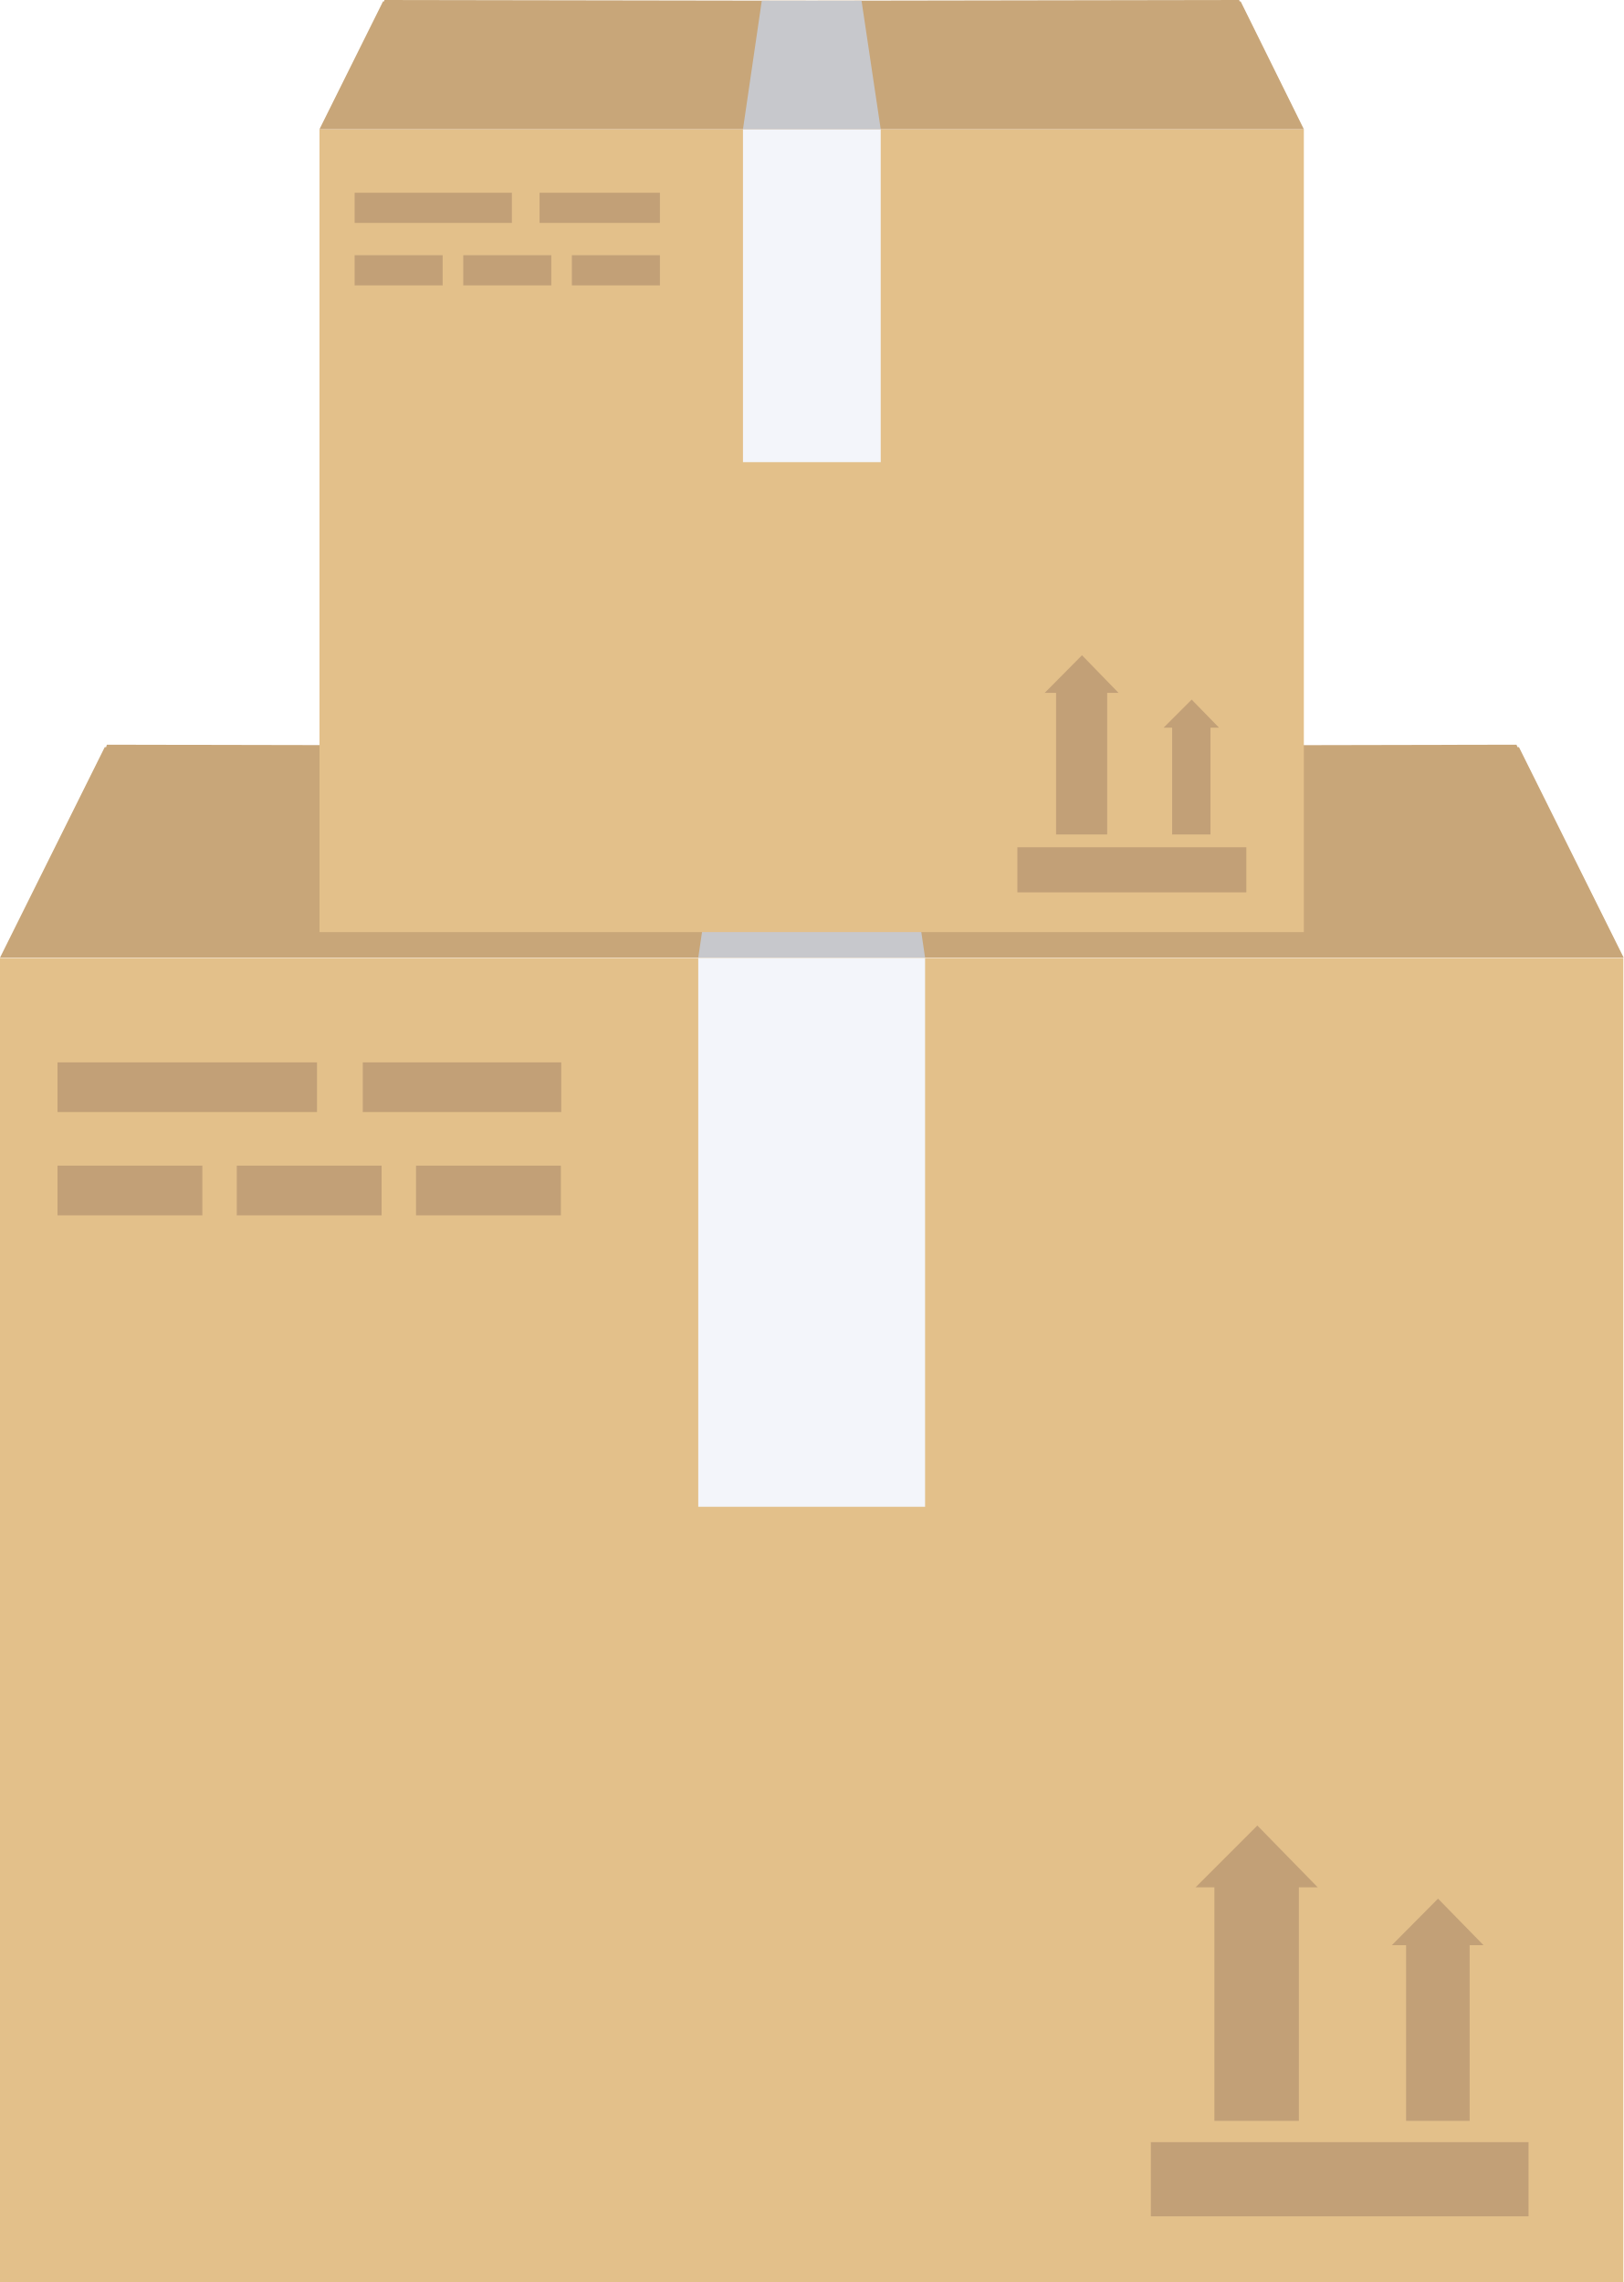
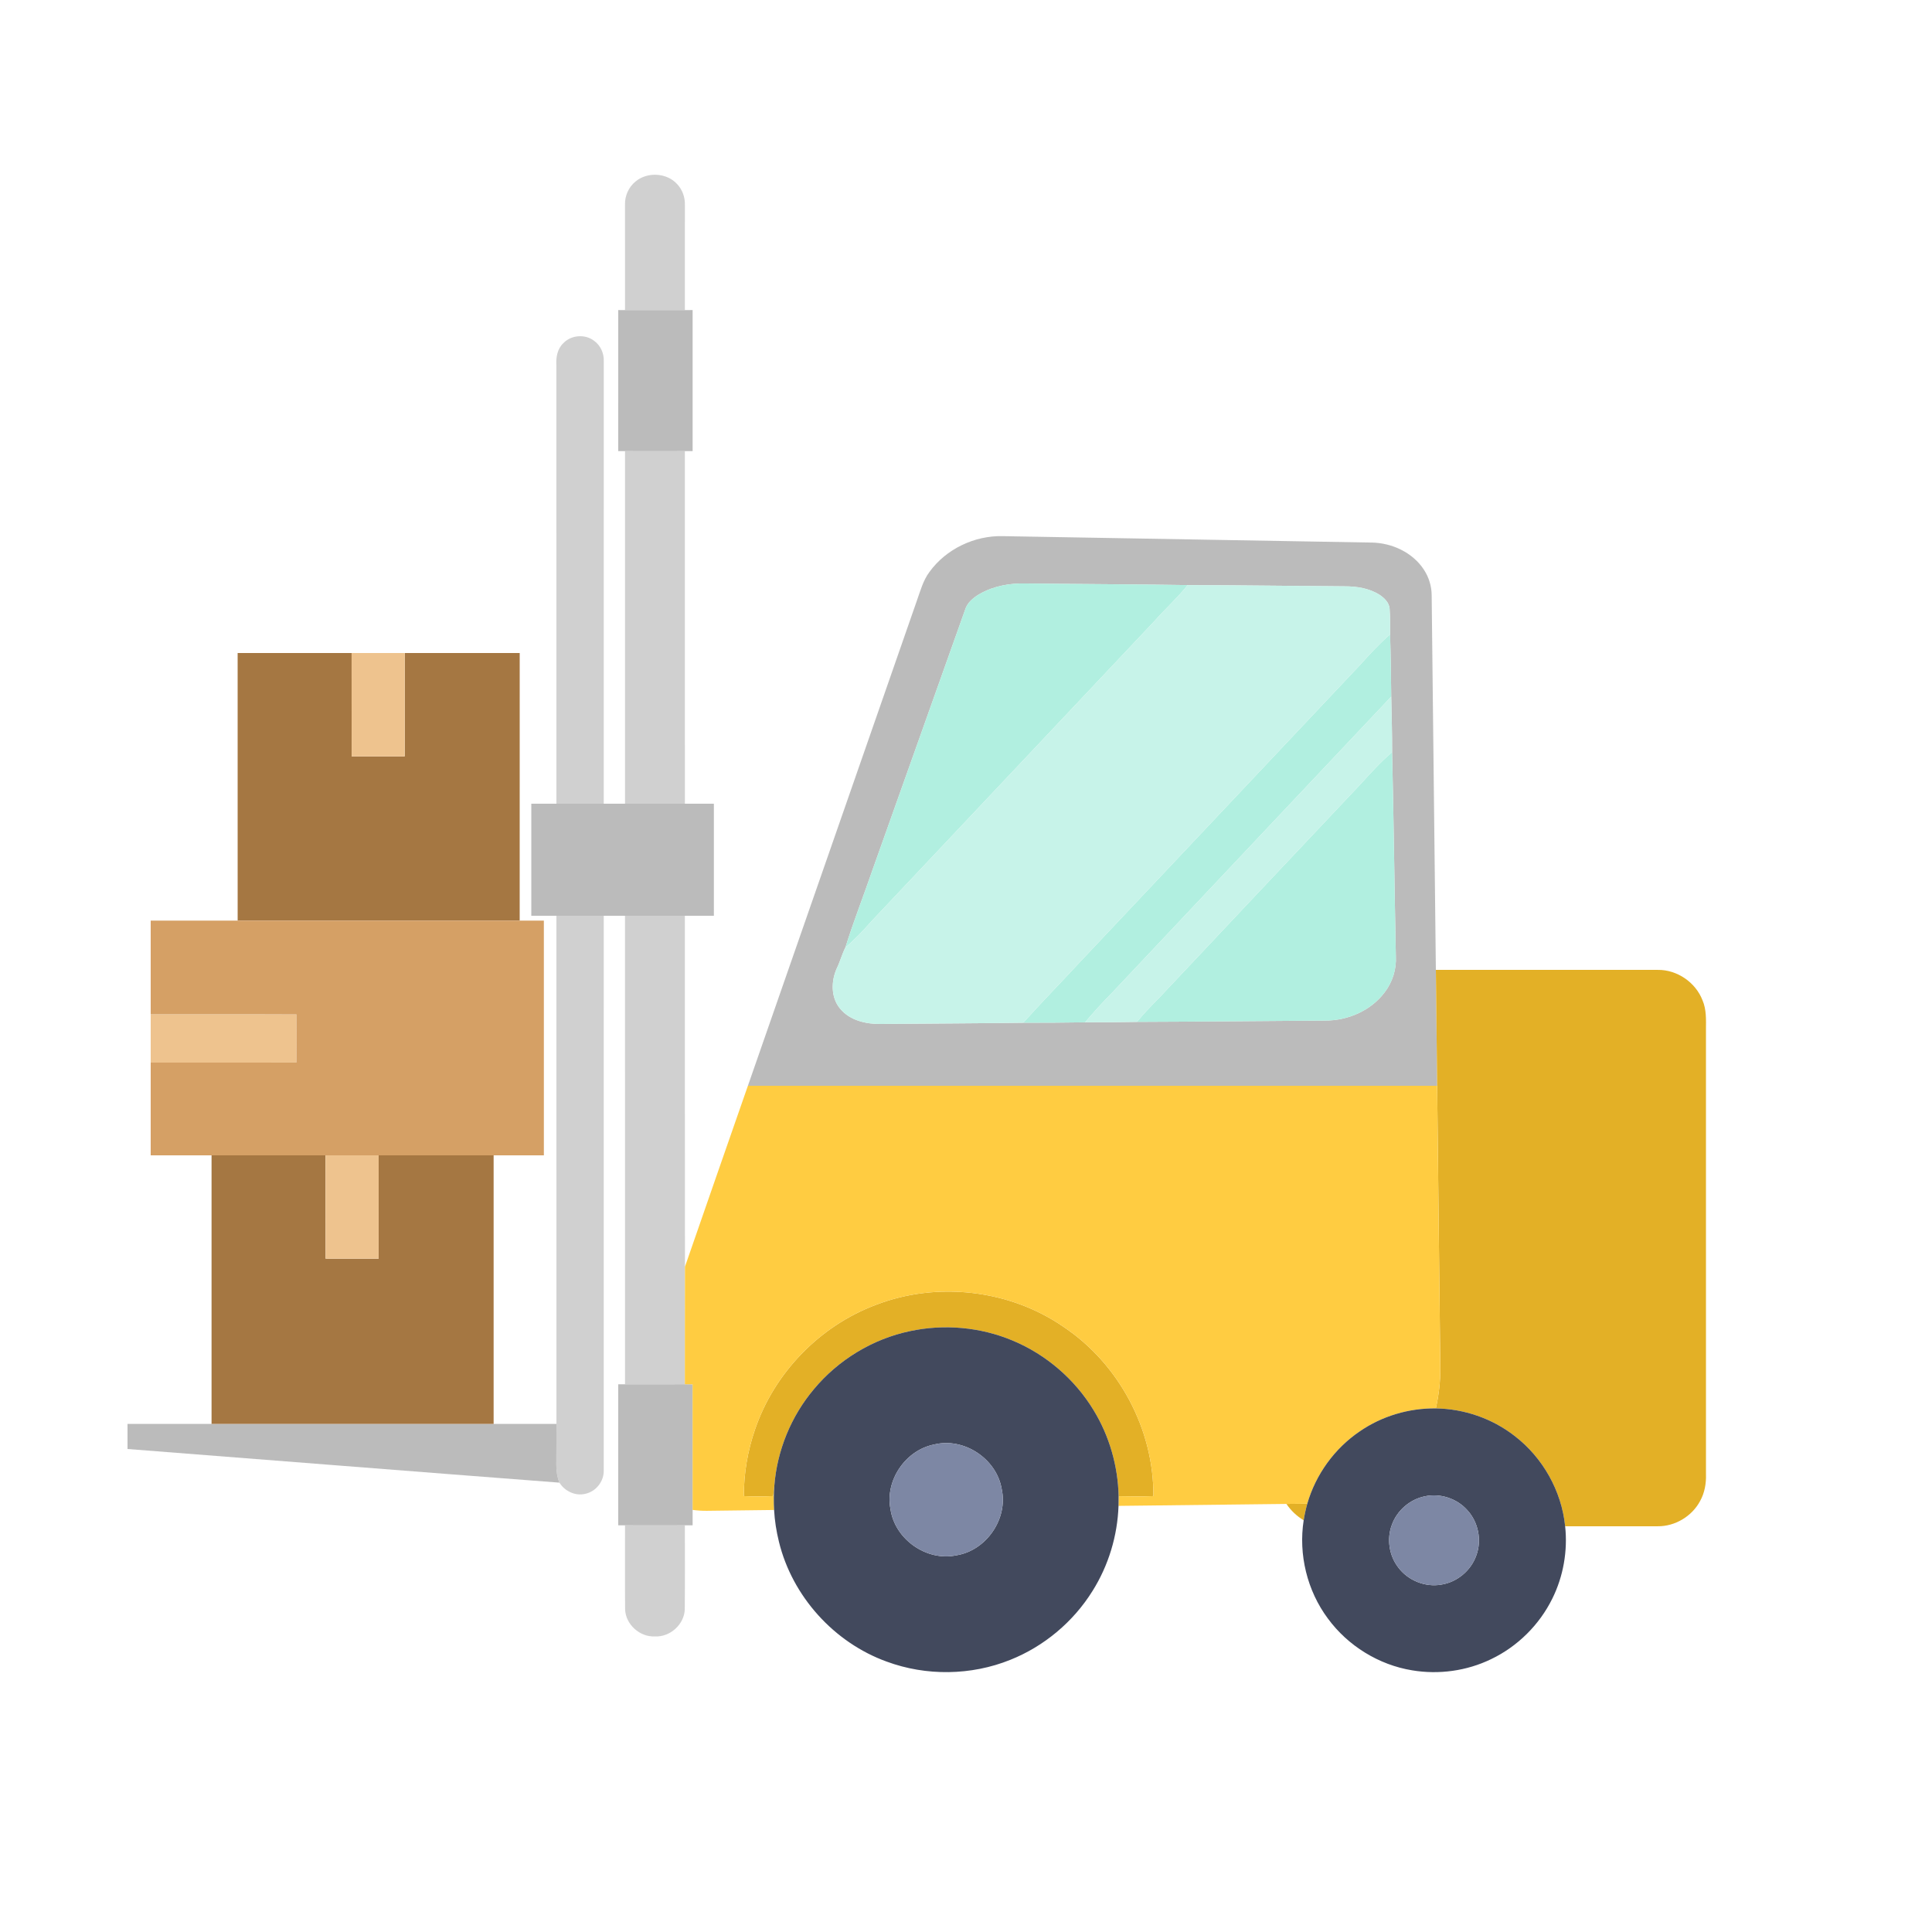
- <svg xmlns="http://www.w3.org/2000/svg" version="1.1" id="Layer_1" x="0px" y="0px" viewBox="0 0 457.3 642.9" enable-background="new 0 0 457.3 642.9" xml:space="preserve">
-   <g>
-     <rect x="0" y="269.9" fill="#E3C08A" width="457.3" height="373" />
-     <polygon fill="#C8A679" points="427.9,210.5 427.5,210.5 427.2,209.8 228.7,210.2 30.1,209.8 29.9,210.5 29.5,210.5 0,269.8    457.4,269.8  " />
-     <rect x="196.7" y="269.9" fill="#F3F5FA" width="63.9" height="154.6" />
-     <polygon fill="#C7C8CC" points="251.8,210.2 247.7,210.2 209.6,210.2 205.5,210.2 196.7,269.8 260.6,269.8  " />
-     <rect x="324.2" y="603.5" fill="#C2A077" width="106.4" height="20.9" />
-     <g>
-       <g>
-         <polygon fill="#C2A077" points="371.2,531.7 354.2,514.3 336.8,531.7 342.1,531.7 342.1,597.5 365.9,597.5 365.9,531.7    " />
-         <polygon fill="#C2A077" points="417.9,548 405.1,534.9 392.1,548 396.1,548 396.1,597.5 414,597.5 414,548    " />
-       </g>
-     </g>
-     <rect x="16.2" y="299.3" fill="#C2A077" width="73.1" height="14" />
-     <rect x="102.2" y="299.3" fill="#C2A077" width="55.9" height="14" />
-     <rect x="16.2" y="328.4" fill="#C2A077" width="40.8" height="14" />
-     <rect x="117.2" y="328.4" fill="#C2A077" width="40.8" height="14" />
-     <rect x="66.7" y="328.4" fill="#C2A077" width="40.8" height="14" />
-   </g>
-   <g>
-     <rect x="90" y="36.4" fill="#E3C08A" width="277.3" height="226.2" />
-     <polygon fill="#C8A679" points="349.5,0.4 349.2,0.4 349.1,0 228.7,0.2 108.3,0 108.2,0.4 107.9,0.4 90,36.4 367.3,36.4  " />
-     <rect x="209.3" y="36.4" fill="#F3F5FA" width="38.8" height="93.8" />
-     <polygon fill="#C7C8CC" points="242.7,0.2 240.2,0.2 217.1,0.2 214.6,0.2 209.3,36.4 248.1,36.4  " />
-     <rect x="286.6" y="238.7" fill="#C2A077" width="64.5" height="12.7" />
-     <g>
-       <g>
-         <polygon fill="#C2A077" points="315.1,195.2 304.8,184.6 294.3,195.2 297.5,195.2 297.5,235.1 311.9,235.1 311.9,195.2    " />
-         <polygon fill="#C2A077" points="343.4,205 335.7,197.1 327.8,205 330.2,205 330.2,235.1 341,235.1 341,205    " />
-       </g>
-     </g>
-     <rect x="99.9" y="54.3" fill="#C2A077" width="44.3" height="8.5" />
-     <rect x="152" y="54.3" fill="#C2A077" width="33.9" height="8.5" />
-     <rect x="99.9" y="71.9" fill="#C2A077" width="24.8" height="8.5" />
-     <rect x="161.1" y="71.9" fill="#C2A077" width="24.8" height="8.5" />
-     <rect x="130.5" y="71.9" fill="#C2A077" width="24.8" height="8.5" />
-   </g>
+ <svg xmlns="http://www.w3.org/2000/svg" width="1000pt" height="1000pt" viewBox="0 0 1000 1000">
+   <path fill="#d0d0d0" d="M328.98 93.92c6.15-5.14 16.36-4.53 21.67 1.55 2.59 2.83 3.94 6.68 3.85 10.49-.01 18.18.02 36.36-.01 54.54-10.33.03-20.66.03-30.98.01-.02-18.2-.01-36.4-.01-54.6-.13-4.56 1.92-9.12 5.48-11.99zM291.58 177.62c4.07-4.27 11.28-4.82 15.95-1.21 3.33 2.41 5.17 6.54 4.98 10.62-.02 76.33 0 152.65-.01 228.97-8.17.01-16.33.01-24.5.01-.01-75.65.02-151.3-.02-226.95-.26-4.08.5-8.52 3.6-11.44zM323.51 233.5c10.33.03 20.65.04 30.98 0 .02 60.84.01 121.67.01 182.5h-30.99c-.01-60.83-.02-121.66 0-182.5zM288 473.99c8.17 0 16.33 0 24.5.01 0 95.66.01 191.33-.01 287 .21 5.64-3.98 11.01-9.5 12.18-5.14 1.3-10.69-1.32-13.41-5.76-1.23-2.98-1.66-6.21-1.63-9.4.01-7.01.1-14.01.06-21.02-.02-87.67-.01-175.34-.01-263.01zM323.5 473.99c10.33.01 20.66.01 30.99.01.04 60.55-.04 121.1.04 181.65-.09 20.27.02 40.55-.05 60.83-10.32.05-20.65.05-30.97.03-.02-80.84-.01-161.68-.01-242.52zM323.51 789.5c10.33.04 20.65.03 30.98 0-.01 14.49.08 28.97-.05 43.45-.25 7.88-7.64 14.48-15.47 14.06-7.82.39-15.16-6.21-15.42-14.06-.12-14.48-.03-28.97-.04-43.45z" />
+   <path fill="#bbb" d="M320.01 160.49c1.16 0 2.33.01 3.5.02 10.32.02 20.65.02 30.98-.01 1.33 0 2.66-.01 4.01-.01.01 24.34.01 48.68 0 73.01h-4.01c-10.33.04-20.65.03-30.98 0H320c0-24.34-.01-48.67.01-73.01zM481.09 296.03c8.58-11.86 23.32-18.89 37.91-18.52 63.65 1.12 127.3 2.2 190.95 3.32 10.54.16 21.3 5.13 27.12 14.13 2.51 3.86 3.92 8.43 3.96 13.04.74 64.67 1.45 129.34 2.17 194 .22 20 .44 40 .67 60H387.11c29.15-83.7 58.31-167.4 87.46-251.1 1.82-5.09 3.23-10.47 6.52-14.87m26.2 11.28c-3.3 1.89-6.59 4.45-7.74 8.25-16 45.02-32.05 90.03-48.06 135.04-4.56 13.28-9.73 26.36-13.9 39.77-1.76 3.45-2.73 7.27-4.43 10.76-3.03 6.64-3.18 15.18 1.71 20.99 5.08 6.13 13.5 8 21.13 7.88 24.54-.23 49.08-.3 73.62-.63 10.67.04 21.34-.08 32.02-.22 8.95-.01 17.91-.04 26.86-.23 32.49-.1 64.97-.47 97.46-.68 11.72.02 23.64-5.14 30.75-14.63 4.03-5.26 6.13-11.92 5.78-18.55-.72-35.25-1.09-70.5-1.94-105.74.04-9.58-.25-19.16-.45-28.74-.12-10.74-.26-21.49-.59-32.23.01-4.46.07-8.93-.26-13.38-.3-3.11-2.72-5.48-5.19-7.1-5.35-3.4-11.83-4.4-18.06-4.39-27.09-.17-54.18-.59-81.27-.64-27.91-.44-55.82-.5-83.74-.84-8.16-.22-16.52 1.27-23.7 5.31zM275 416c4.33 0 8.67-.01 13 .01 8.17 0 16.33 0 24.5-.01 3.66-.01 7.33-.01 11.01 0h30.99c5-.01 10-.01 15 .01 0 19.32 0 38.65.01 57.98-5.01.01-10.01.01-15.02.01-10.33 0-20.66 0-30.99-.01-3.67.01-7.34.01-11 .01-8.17-.01-16.33-.01-24.5-.01-4.33.02-8.67.01-13 .01v-58zM320 716.5c1.17-.01 2.33-.01 3.51.01 10.32.02 20.65.02 30.97-.03 1.33 0 2.66.01 4 .05.05 21.67 0 43.33.02 65v7.97c-1.35-.02-2.68 0-4.01 0-10.33.03-20.65.04-30.98 0-1.17 0-2.35-.02-3.51 0-.01-24.33 0-48.67 0-73zM66 737h222.01c.04 7.01-.05 14.01-.06 21.02-.03 3.19.4 6.42 1.63 9.4C215.05 761.73 140.53 755.79 66 750v-13z" />
+   <path fill="#b1efe0" d="M507.29 307.31c7.18-4.04 15.54-5.53 23.7-5.31 27.92.34 55.83.4 83.74.84-5.27 6.66-11.63 12.33-17.24 18.69-48.87 51.77-97.63 103.65-146.52 155.41-4.19 4.74-8.5 9.39-13.38 13.43 4.17-13.41 9.34-26.49 13.9-39.77 16.01-45.01 32.06-90.02 48.06-135.04 1.15-3.8 4.44-6.36 7.74-8.25zM703.58 344.57c5.09-5.61 10.18-11.25 15.93-16.22.33 10.74.47 21.49.59 32.23-48.17 50.99-96.22 102.1-144.35 153.13-4.91 4.95-9.6 10.13-14.11 15.44-10.68.14-21.35.26-32.02.22 9.75-10.83 19.94-21.25 29.84-31.95 48.09-50.9 96.03-101.94 144.12-152.85zM703.57 406.55c5.47-5.93 10.81-12.01 16.98-17.23.85 35.24 1.22 70.49 1.94 105.74.35 6.63-1.75 13.29-5.78 18.55-7.11 9.49-19.03 14.65-30.75 14.63-32.49.21-64.97.58-97.46.68 3.37-4.09 7-7.97 10.77-11.7 34.76-36.9 69.48-73.83 104.3-110.67z" />
+   <path fill="#c7f3e9" d="M614.73 302.84c27.09.05 54.18.47 81.27.64 6.23-.01 12.71.99 18.06 4.39 2.47 1.62 4.89 3.99 5.19 7.1.33 4.45.27 8.92.26 13.38-5.75 4.97-10.84 10.61-15.93 16.22-48.09 50.91-96.03 101.95-144.12 152.85-9.9 10.7-20.09 21.12-29.84 31.95-24.54.33-49.08.4-73.62.63-7.63.12-16.05-1.75-21.13-7.88-4.89-5.81-4.74-14.35-1.71-20.99 1.7-3.49 2.67-7.31 4.43-10.76 4.88-4.04 9.19-8.69 13.38-13.43 48.89-51.76 97.65-103.64 146.52-155.41 5.61-6.36 11.97-12.03 17.24-18.69zM575.75 513.71c48.13-51.03 96.18-102.14 144.35-153.13.2 9.58.49 19.16.45 28.74-6.17 5.22-11.51 11.3-16.98 17.23-34.82 36.84-69.54 73.77-104.3 110.67-3.77 3.73-7.4 7.61-10.77 11.7-8.95.19-17.91.22-26.86.23 4.51-5.31 9.2-10.49 14.11-15.44z" />
+   <path fill="#a57742" d="M123 338h58.99c.03 17.83-.02 35.66.03 53.48 9.15.03 18.3.04 27.46 0 .06-17.83 0-35.65.03-53.48H269c0 46.17.01 92.34-.01 138.5H123.01c-.02-46.16-.01-92.33-.01-138.5zM109.5 598c19.67 0 39.34-.01 59 .01 0 17.82-.03 35.64.02 53.47 9.16.04 18.31.03 27.46.01.04-17.83.01-35.66.02-53.49 19.83-.01 39.67 0 59.5 0v139h-146V598z" />
+   <path fill="#eec38e" d="M181.99 338h27.52c-.03 17.83.03 35.65-.03 53.48-9.16.04-18.31.03-27.46 0-.05-17.82 0-35.65-.03-53.48zM78 524.99c25.15.06 50.3-.07 75.44.06.14 8.3.13 16.6 0 24.9-25.14.13-50.29-.01-75.44.06v-25.02zM168.5 598.01c9.17-.02 18.33-.01 27.5-.01-.01 17.83.02 35.66-.02 53.49-9.15.02-18.3.03-27.46-.01-.05-17.83-.02-35.65-.02-53.47z" />
+   <path fill="#d5a065" d="M78 476.5c15 0 30.01-.01 45.01 0h145.98c4.17-.01 8.34 0 12.51 0 .01 40.5-.01 80.99.01 121.49-8.67.02-17.34.01-26.01.01-19.83 0-39.67-.01-59.5 0-9.17 0-18.33-.01-27.5.01-19.66-.02-39.33-.01-59-.01H78v-47.99c25.15-.07 50.3.07 75.44-.06.13-8.3.14-16.6 0-24.9-25.14-.13-50.29 0-75.44-.06V476.5z" />
+   <path fill="#e3b026" d="M743.2 502c38.27 0 76.55-.01 114.82.01 9.99-.14 19.6 6.41 23.19 15.72 2.09 4.81 1.82 10.14 1.79 15.27.01 76.68-.02 153.36.01 230.04.16 4.79-.69 9.69-3.06 13.92-4.22 7.91-12.98 13.13-21.96 13.03-15.96.02-31.92.01-47.87.01-1.85-18.34-11.62-35.66-26.26-46.84-11.55-8.97-26.05-13.97-40.67-14.17 1.53-6.9 2.39-13.95 2.31-21.03-.55-48.65-1.07-97.3-1.63-145.96-.23-20-.45-40-.67-60zM453.34 675.4c31.64-12.23 69.05-7.95 97.01 11.28 28.76 19.16 46.92 53.1 46.65 87.69-6 .27-12.01.13-18.01.05-.33-15.61-4.77-31.13-12.92-44.46-9.72-16.06-24.64-28.89-41.96-36.1-16.65-6.98-35.42-8.65-53.06-4.88-19.38 4.05-37.22 14.92-49.86 30.15-11.72 13.96-18.96 31.6-20.38 49.77-.18 1.82-.38 3.63-.57 5.46-5.08.25-10.16.25-15.24.01.01-11.73 1.97-23.46 5.82-34.54 9.98-29.31 33.53-53.57 62.52-64.43zM665.86 778.43c3.6-.05 7.19-.09 10.79-.1-.8 2.81-1.4 5.67-1.87 8.56-3.56-2.14-6.62-5.02-8.92-8.46z" />
+   <path fill="#ffcc41" d="M387.11 562h356.76c.56 48.66 1.08 97.31 1.63 145.96.08 7.08-.78 14.13-2.31 21.03-13.93-.18-27.89 3.96-39.37 11.87-13.04 8.83-22.81 22.33-27.17 37.47-3.6.01-7.19.05-10.79.1-28.97.31-57.94.7-86.92 1.01.04-1.68.07-3.35.05-5.02 6 .08 12.01.22 18.01-.05.27-34.59-17.89-68.53-46.65-87.69-27.96-19.23-65.37-23.51-97.01-11.28-28.99 10.86-52.54 35.12-62.52 64.43-3.85 11.08-5.81 22.81-5.82 34.54 5.08.24 10.16.24 15.24-.01.19-1.83.39-3.64.57-5.46-.36 4.21-.38 8.44-.14 12.66-11.57.17-23.14.27-34.7.43-2.51.04-5-.14-7.47-.46-.02-21.67.03-43.33-.02-65-1.34-.04-2.67-.05-4-.05.07-20.28-.04-40.56.05-60.83 10.79-31.24 21.73-62.43 32.58-93.65z" />
+   <path fill="#42495d" d="M471.05 688.98c17.64-3.77 36.41-2.1 53.06 4.88 17.32 7.21 32.24 20.04 41.96 36.1 8.15 13.33 12.59 28.85 12.92 44.46.02 1.67-.01 3.34-.05 5.02-.53 15.51-5.18 30.85-13.43 44-9.95 16.01-25.1 28.72-42.61 35.7-20.24 8.15-43.49 8.46-63.96.9-27.28-9.86-48.89-33.83-55.76-62.02-1.34-5.4-2.2-10.91-2.51-16.46-.24-4.22-.22-8.45.14-12.66 1.42-18.17 8.66-35.81 20.38-49.77 12.64-15.23 30.48-26.1 49.86-30.15m12.42 58.7c-14.77 2.92-25.44 18.54-22.57 33.38 2.2 15.61 18.63 27.24 34.1 23.97 15.54-2.45 26.89-18.95 23.47-34.35-2.65-15.65-19.55-26.85-35-23zM703.82 740.86c11.48-7.91 25.44-12.05 39.37-11.87 14.62.2 29.12 5.2 40.67 14.17 14.64 11.18 24.41 28.5 26.26 46.84 1.36 12.76-.93 25.92-6.64 37.43-6.69 13.58-18.01 24.81-31.68 31.34-12.59 6.12-27.09 8.1-40.88 5.79-17.29-2.82-33.25-12.7-43.6-26.8-10.74-14.4-15.3-33.14-12.54-50.87.47-2.89 1.07-5.75 1.87-8.56 4.36-15.14 14.13-28.64 27.17-37.47m33.56 33.65c-7.68 1.6-14.32 7.36-16.96 14.75-2.74 7.27-1.45 15.87 3.3 22.02 5.03 6.76 13.93 10.37 22.25 8.92 8.2-1.25 15.42-7.27 18.16-15.09 2.94-7.92 1.05-17.35-4.72-23.53-5.41-6.05-14.11-8.82-22.03-7.07z" />
+   <path fill="#7d87a4" d="M483.47 747.68c15.45-3.85 32.35 7.35 35 23 3.42 15.4-7.93 31.9-23.47 34.35-15.47 3.27-31.9-8.36-34.1-23.97-2.87-14.84 7.8-30.46 22.57-33.38zM737.38 774.51c7.92-1.75 16.62 1.02 22.03 7.07 5.77 6.18 7.66 15.61 4.72 23.53-2.74 7.82-9.96 13.84-18.16 15.09-8.32 1.45-17.22-2.16-22.25-8.92-4.75-6.15-6.04-14.75-3.3-22.02 2.64-7.39 9.28-13.15 16.96-14.75z" />
</svg>
